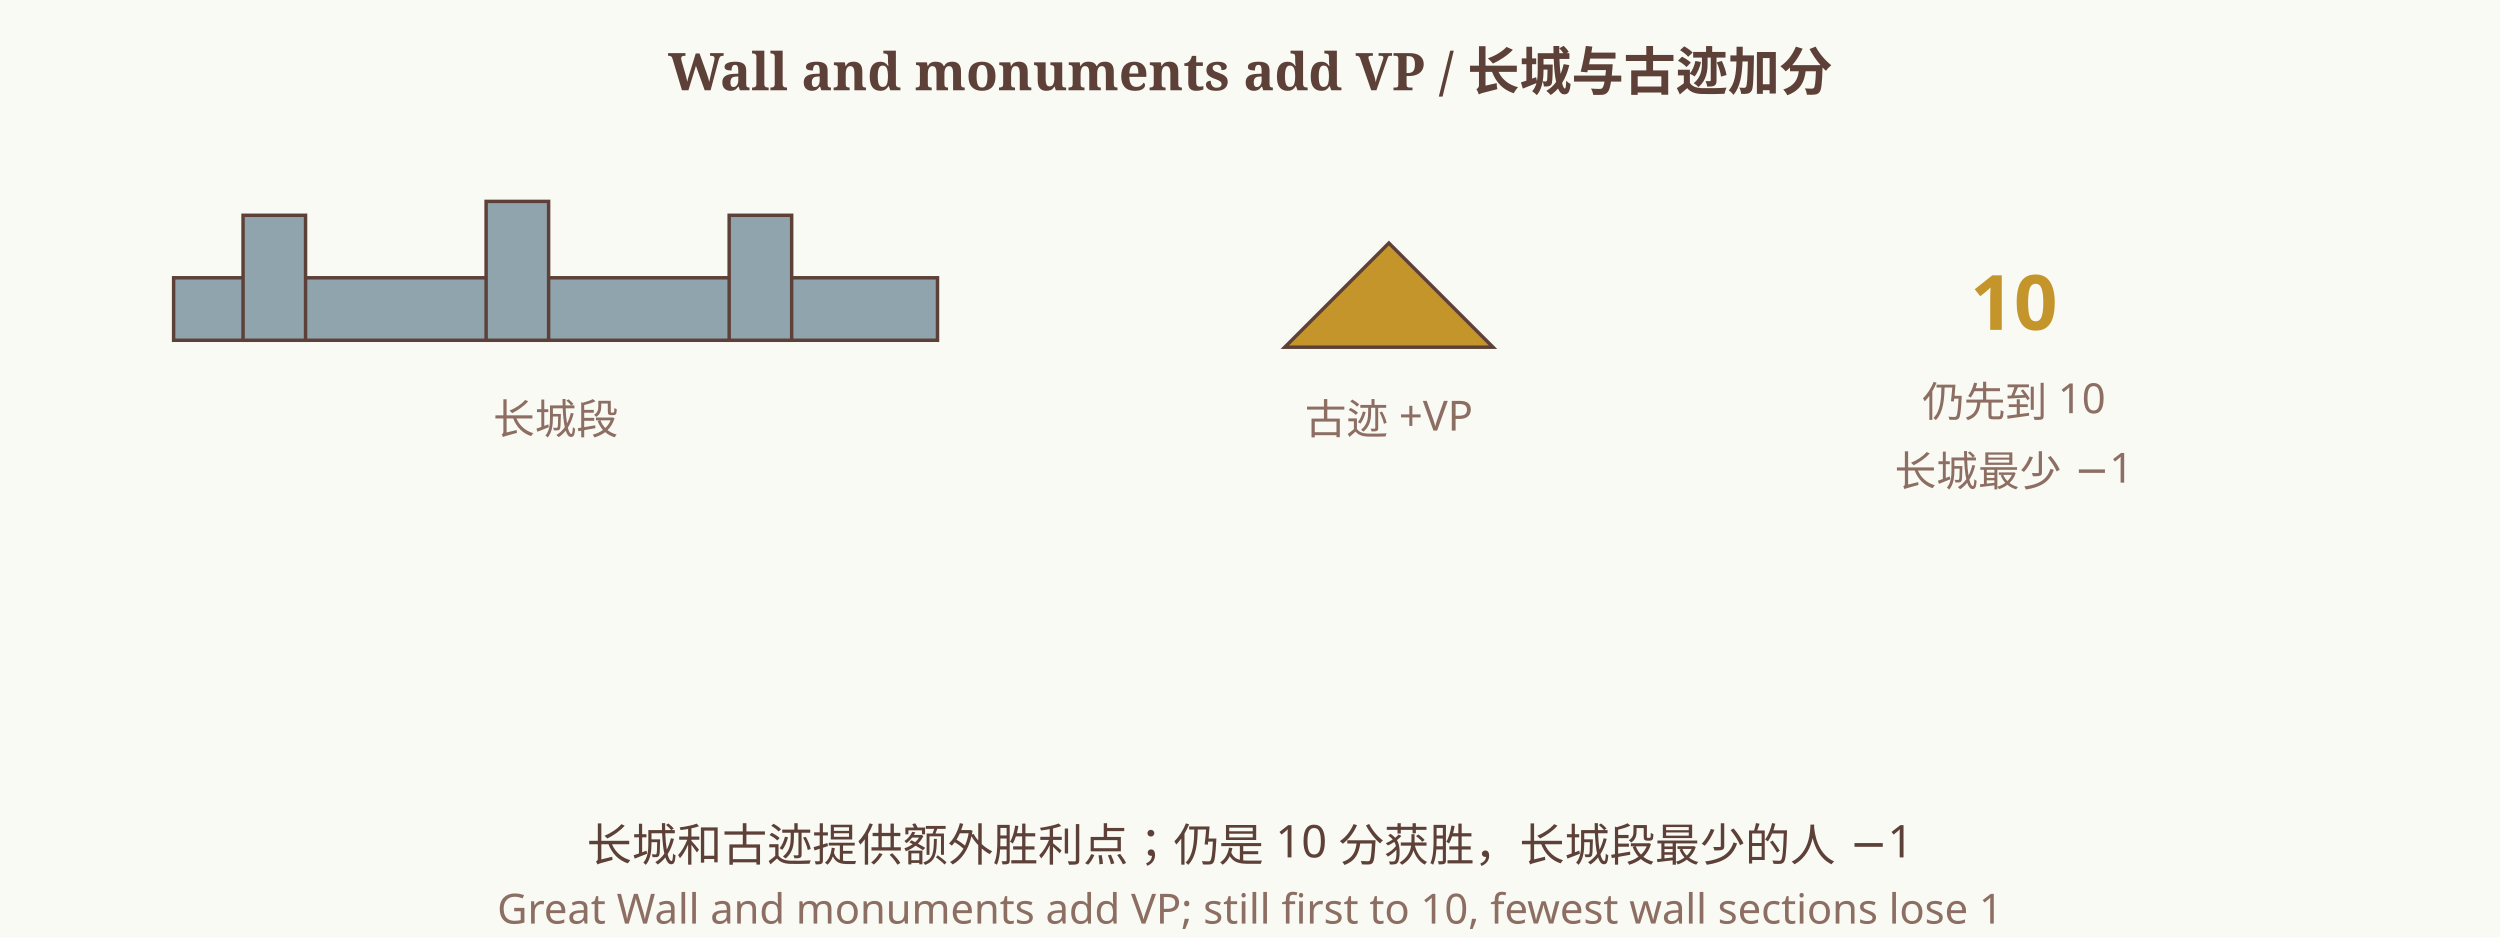
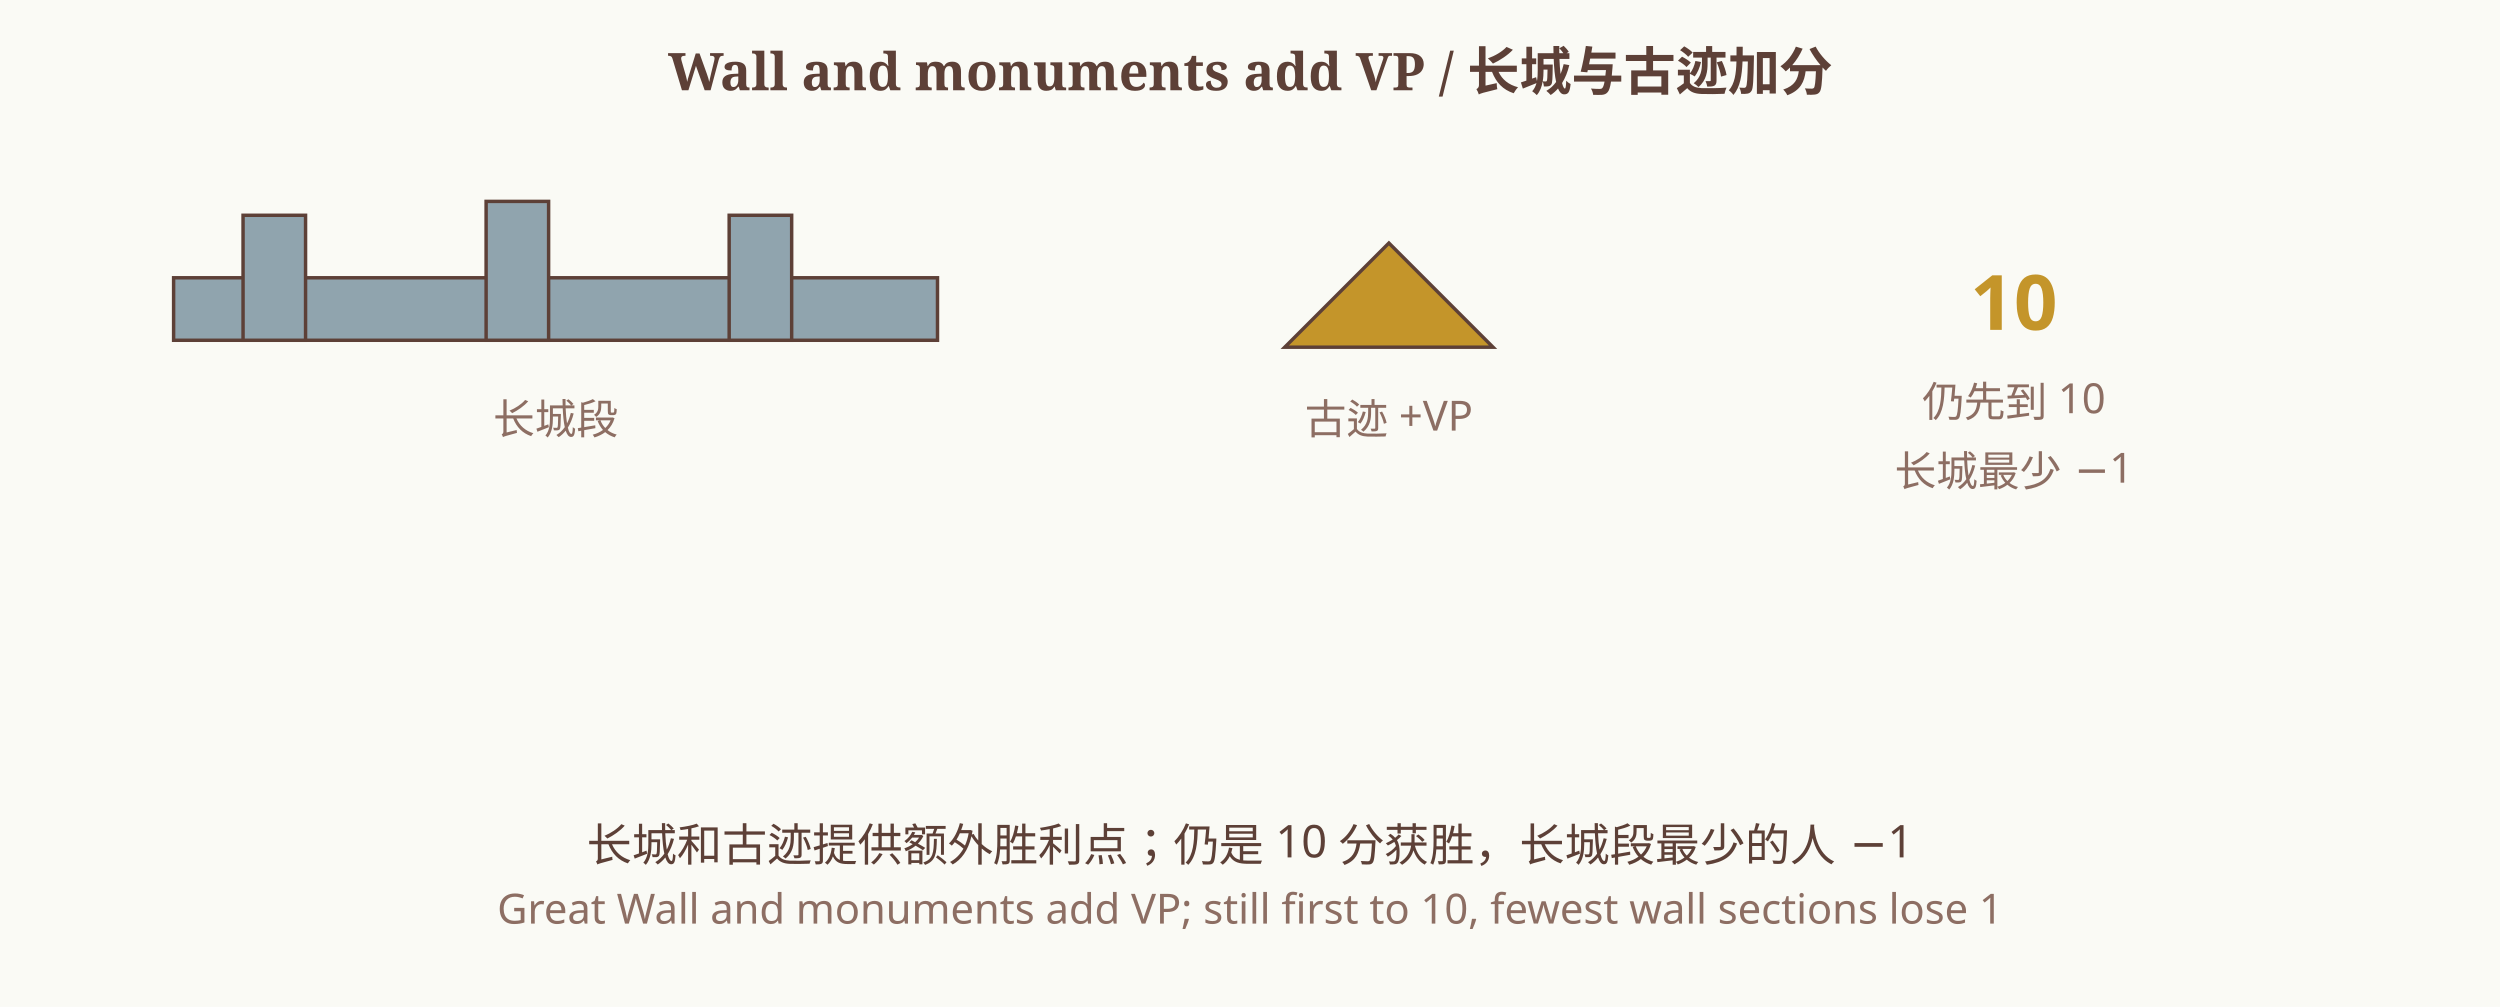
- <svg xmlns="http://www.w3.org/2000/svg" viewBox="0 0 720 270" role="img">
-   <rect width="720" height="270" fill="#FAFAF5" />
+ <svg xmlns="http://www.w3.org/2000/svg" viewBox="0 0 720 290" role="img">
+   <rect width="720" height="290" fill="#FAFAF5" />
  <defs>
    <marker id="arr" markerWidth="8" markerHeight="8" refX="6" refY="4" orient="auto">
      <path d="M0 0l8 4-8 4z" fill="#C4952A" />
    </marker>
  </defs>
  <text x="360" y="26" text-anchor="middle" font-family="Georgia, serif" font-size="15" fill="#5D4037" font-weight="700">Wall and monuments add VP / 长城与古迹加分</text>
  <rect x="50" y="80" width="220" height="18" fill="#90A4AE" stroke="#5D4037" />
  <rect x="70" y="62" width="18" height="36" fill="#90A4AE" stroke="#5D4037" />
  <rect x="140" y="58" width="18" height="40" fill="#90A4AE" stroke="#5D4037" />
  <rect x="210" y="62" width="18" height="36" fill="#90A4AE" stroke="#5D4037" />
  <text x="160" y="125" text-anchor="middle" font-family="'PingFang SC', 'Hiragino Sans GB', 'Microsoft YaHei', sans-serif" font-size="12" fill="#8D6E63">长城段</text>
  <polygon points="400,70 430,100 370,100" fill="#C4952A" stroke="#5D4037" />
  <text x="400" y="125" text-anchor="middle" font-family="'PingFang SC', 'Hiragino Sans GB', 'Microsoft YaHei', sans-serif" font-size="12" fill="#8D6E63">古迹 +VP</text>
  <text x="580" y="95" text-anchor="middle" font-family="'PingFang SC', 'Hiragino Sans GB', 'Microsoft YaHei', sans-serif" font-size="22" font-weight="700" fill="#C4952A">10</text>
  <text x="580" y="120" text-anchor="middle" font-family="'PingFang SC', 'Hiragino Sans GB', 'Microsoft YaHei', sans-serif" font-size="12" fill="#8D6E63">仍先到 10</text>
  <text x="580" y="140" text-anchor="middle" font-family="'PingFang SC', 'Hiragino Sans GB', 'Microsoft YaHei', sans-serif" font-size="12" fill="#8D6E63">长城最少 −1</text>
  <text x="360" y="248" text-anchor="middle" font-family="'PingFang SC', 'Hiragino Sans GB', 'Microsoft YaHei', sans-serif" font-size="13" fill="#5D4037">长城和古迹提供额外胜利点；仍是 10 分获胜，长城段最少的人 −1</text>
  <text x="360" y="266" text-anchor="middle" font-family="'PingFang SC', 'Hiragino Sans GB', 'Microsoft YaHei', sans-serif" font-size="12" fill="#8D6E63">Great Wall and monuments add VP; still first to 10, fewest wall sections lose 1</text>
</svg>
